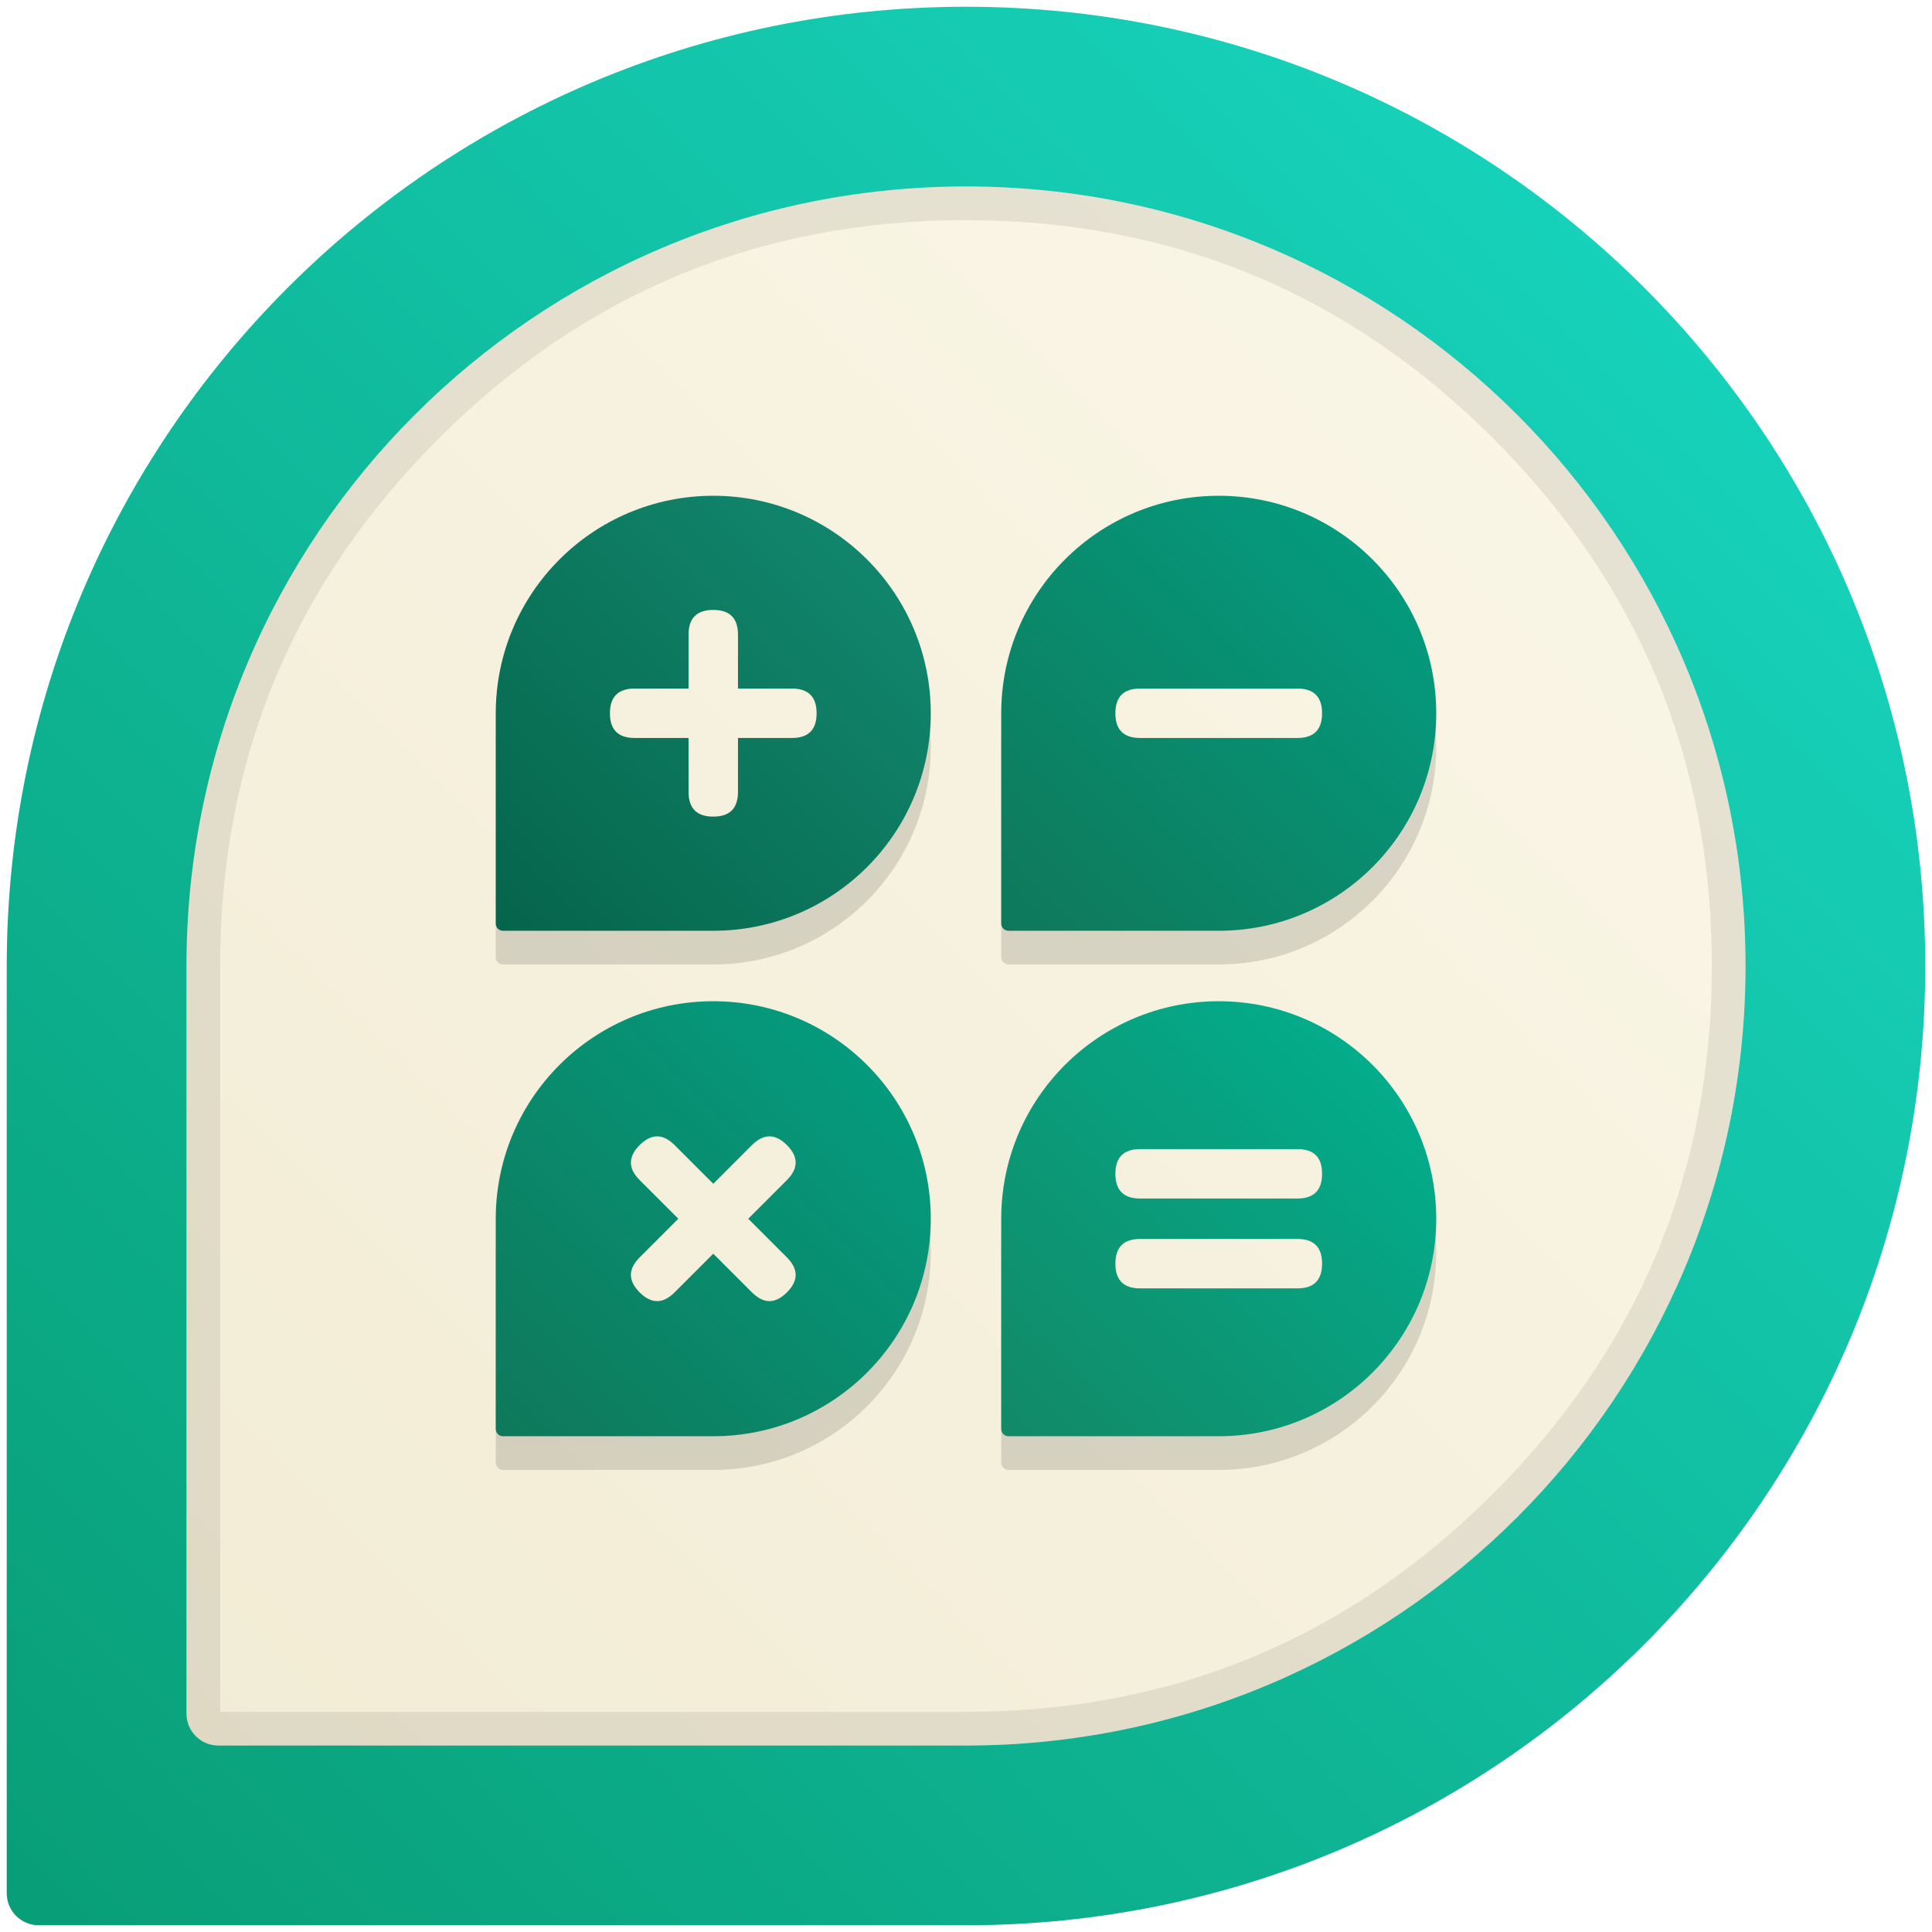
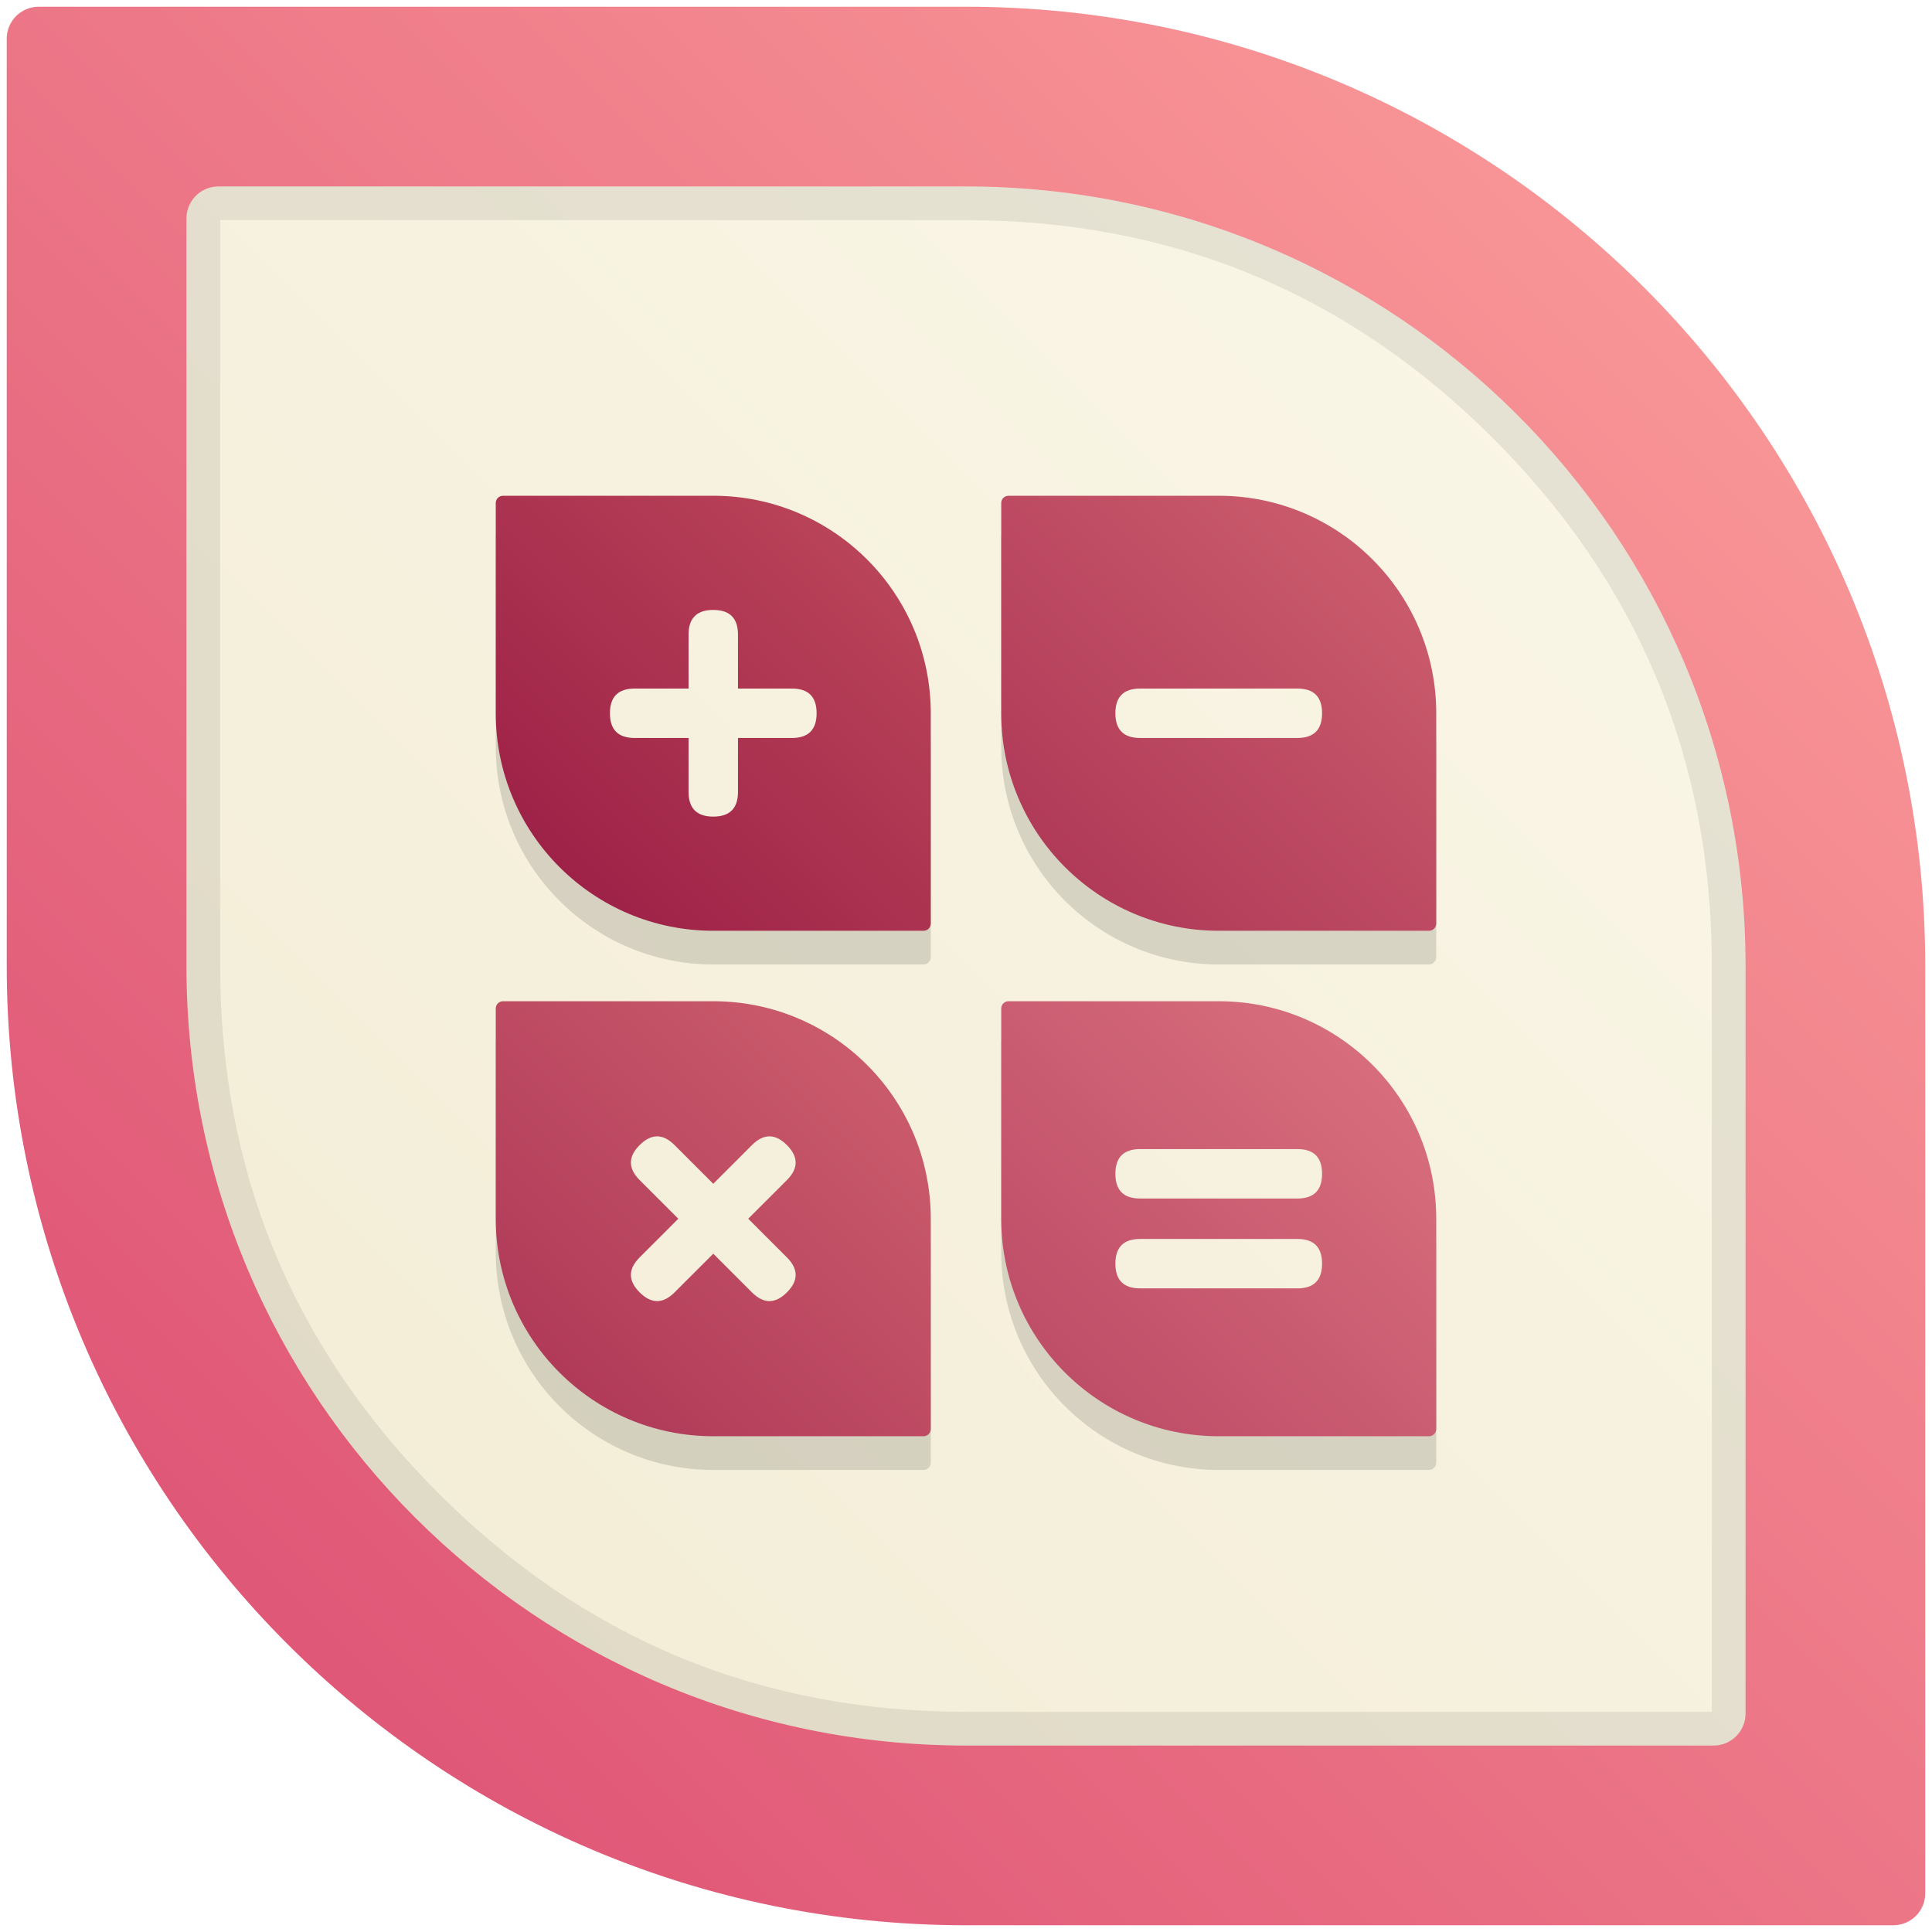
<svg xmlns="http://www.w3.org/2000/svg" width="86" height="86" viewBox="0 0 86 86">
  <defs>
    <linearGradient id="gD_0" x1="97.744" y1="182.31" x2="182.31" y2="97.744" gradientTransform="matrix(0.22674 0 0 0.22674 0 0)" gradientUnits="userSpaceOnUse">
-       <stop offset="0" stop-color="#05654B" />
-       <stop offset="1" stop-color="#138B72" />
+       <stop offset="0" stop-color="#981B44" />
+       <stop offset="1" stop-color="#BF4A5C" />
    </linearGradient>
    <linearGradient id="gF" x1="0.717" y1="85.283" x2="85.283" y2="0.717" gradientUnits="userSpaceOnUse">
-       <stop offset="0" stop-color="#089E77" />
-       <stop offset="1" stop-color="#19DAC5" />
+       <stop offset="0" stop-color="#DB4B71" />
+       <stop offset="1" stop-color="#FDA19C" />
    </linearGradient>
    <linearGradient id="gH_0" x1="97.744" y1="281.543" x2="182.31" y2="196.977" gradientTransform="matrix(0.22674 0 0 0.22674 0 0)" gradientUnits="userSpaceOnUse">
-       <stop offset="0" stop-color="#0F785A" />
-       <stop offset="1" stop-color="#03A083" />
+       <stop offset="0" stop-color="#AB3455" />
+       <stop offset="1" stop-color="#CF616F" />
    </linearGradient>
    <linearGradient id="gH_1" x1="196.977" y1="182.31" x2="281.543" y2="97.744" gradientTransform="matrix(0.22674 0 0 0.22674 0 0)" gradientUnits="userSpaceOnUse">
-       <stop offset="0" stop-color="#0F785A" />
-       <stop offset="1" stop-color="#03A083" />
+       <stop offset="0" stop-color="#AB3455" />
+       <stop offset="1" stop-color="#CF616F" />
    </linearGradient>
    <linearGradient id="gL_0" x1="196.977" y1="281.543" x2="281.543" y2="196.977" gradientTransform="matrix(0.22674 0 0 0.22674 0 0)" gradientUnits="userSpaceOnUse">
-       <stop offset="0" stop-color="#128967" />
-       <stop offset="1" stop-color="#00B291" />
+       <stop offset="0" stop-color="#BA4764" />
+       <stop offset="1" stop-color="#DC7480" />
    </linearGradient>
    <linearGradient id="gC" x1="0.717" y1="85.283" x2="85.283" y2="0.717" gradientUnits="userSpaceOnUse">
      <stop offset="0" stop-color="#F1EBD3" />
      <stop offset="1" stop-color="#FCF8EA" />
    </linearGradient>
  </defs>
-   <path fill="url(#gF)" d="M43,0.3 L43,0.3 A42.7 42.7 0 0 1 85.7,43 L85.7,43 A42.7 42.7 0 0 1 43,85.7 L1.723,85.7 A1.423 1.423 0 0 1 0.3,84.277 L0.3,43 A42.7 42.7 0 0 1 43,0.3 Z" />
-   <path fill="url(#gC)" d="M43,8.3 L43,8.3 A34.7 34.7 0 0 1 77.7,43 L77.7,43 A34.7 34.7 0 0 1 43,77.7 L9.723,77.7 A1.423 1.423 0 0 1 8.3,76.277 L8.3,43 A34.7 34.7 0 0 1 43,8.3 Z" />
-   <path fill="#000000" opacity="0.08" d="M43,8.3 C62.164,8.3 77.7,23.836 77.7,43 C77.7,62.164 62.164,77.7 43,77.7 L9.723,77.7 C8.937,77.7 8.3,77.063 8.3,76.277 L8.3,43 C8.3,23.836 23.836,8.3 43,8.3 Z M43,9.8 Q29.248,9.8 19.524,19.524 Q9.8,29.248 9.8,43 L9.8,76.2 L43,76.2 Q56.752,76.2 66.476,66.476 Q76.2,56.752 76.2,43 Q76.2,29.248 66.476,19.524 Q56.752,9.8 43,9.8 Z" />
+   <path fill="url(#gF)" d="M1.723,0.3 L43,0.3 A42.7 42.7 0 0 1 85.7,43 L85.7,84.277 A1.423 1.423 0 0 1 84.277,85.7 L43,85.7 A42.7 42.7 0 0 1 0.3,43 L0.3,1.723 A1.423 1.423 0 0 1 1.723,0.3 Z" />
+   <path fill="url(#gC)" d="M9.723,8.3 L43,8.3 A34.7 34.7 0 0 1 77.7,43 L77.7,76.277 A1.423 1.423 0 0 1 76.277,77.7 L43,77.7 A34.7 34.7 0 0 1 8.3,43 L8.3,9.723 A1.423 1.423 0 0 1 9.723,8.3 Z" />
+   <path fill="#000000" opacity="0.08" d="M9.723,8.3 L43,8.3 C62.164,8.3 77.7,23.836 77.7,43 L77.7,76.277 C77.7,77.063 77.063,77.7 76.277,77.7 L43,77.7 C23.836,77.7 8.3,62.164 8.3,43 L8.3,9.723 C8.3,8.937 8.937,8.3 9.723,8.3 Z M9.8,9.8 L9.8,43 Q9.8,56.752 19.524,66.476 Q29.248,76.2 43,76.2 L76.2,76.2 L76.2,43 Q76.2,29.248 66.476,19.524 Q56.752,9.8 43,9.8 Z" />
  <g opacity="0.13">
-     <path fill="#000000" d="M31.75,23.568 L31.75,23.568 C37.097,23.568 41.432,27.903 41.432,33.25 L41.432,33.25 C41.432,38.597 37.097,42.932 31.75,42.932 L22.391,42.932 C22.212,42.932 22.068,42.787 22.068,42.609 L22.068,33.25 C22.068,27.903 26.403,23.568 31.75,23.568 Z" />
-     <path fill="#000000" d="M54.25,23.568 L54.25,23.568 C59.597,23.568 63.932,27.903 63.932,33.25 L63.932,33.25 C63.932,38.597 59.597,42.932 54.25,42.932 L44.891,42.932 C44.712,42.932 44.568,42.787 44.568,42.609 L44.568,33.25 C44.568,27.903 48.903,23.568 54.25,23.568 Z" />
-     <path fill="#000000" d="M31.75,46.068 L31.75,46.068 C37.097,46.068 41.432,50.403 41.432,55.75 L41.432,55.75 C41.432,61.097 37.097,65.432 31.75,65.432 L22.391,65.432 C22.212,65.432 22.068,65.287 22.068,65.109 L22.068,55.75 C22.068,50.403 26.403,46.068 31.75,46.068 Z" />
-     <path fill="#000000" d="M54.25,46.068 L54.25,46.068 C59.597,46.068 63.932,50.403 63.932,55.75 L63.932,55.75 C63.932,61.097 59.597,65.432 54.25,65.432 L44.891,65.432 C44.712,65.432 44.568,65.287 44.568,65.109 L44.568,55.75 C44.568,50.403 48.903,46.068 54.25,46.068 Z" />
+     <path fill="#000000" d="M22.391,23.568 L31.75,23.568 C37.097,23.568 41.432,27.903 41.432,33.25 L41.432,42.609 C41.432,42.787 41.287,42.932 41.109,42.932 L31.75,42.932 C26.403,42.932 22.068,38.597 22.068,33.25 L22.068,23.891 C22.068,23.712 22.212,23.568 22.391,23.568 Z" />
+     <path fill="#000000" d="M44.891,23.568 L54.25,23.568 C59.597,23.568 63.932,27.903 63.932,33.25 L63.932,42.609 C63.932,42.787 63.787,42.932 63.609,42.932 L54.25,42.932 C48.903,42.932 44.568,38.597 44.568,33.25 L44.568,23.891 C44.568,23.712 44.712,23.568 44.891,23.568 Z" />
+     <path fill="#000000" d="M22.391,46.068 L31.75,46.068 C37.097,46.068 41.432,50.403 41.432,55.75 L41.432,65.109 C41.432,65.287 41.287,65.432 41.109,65.432 L31.75,65.432 C26.403,65.432 22.068,61.097 22.068,55.75 L22.068,46.391 C22.068,46.212 22.212,46.068 22.391,46.068 Z" />
+     <path fill="#000000" d="M44.891,46.068 L54.25,46.068 C59.597,46.068 63.932,50.403 63.932,55.75 L63.932,65.109 C63.932,65.287 63.787,65.432 63.609,65.432 L54.25,65.432 C48.903,65.432 44.568,61.097 44.568,55.75 L44.568,46.391 C44.568,46.212 44.712,46.068 44.891,46.068 Z" />
  </g>
-   <path fill="url(#gD_0)" d="M31.75,22.068 L31.75,22.068 C37.097,22.068 41.432,26.403 41.432,31.75 L41.432,31.75 C41.432,37.097 37.097,41.432 31.75,41.432 L22.391,41.432 C22.212,41.432 22.068,41.287 22.068,41.109 L22.068,31.75 C22.068,26.403 26.403,22.068 31.75,22.068 Z" />
+   <path fill="url(#gD_0)" d="M22.391,22.068 L31.75,22.068 C37.097,22.068 41.432,26.403 41.432,31.75 L41.432,41.109 C41.432,41.287 41.287,41.432 41.109,41.432 L31.75,41.432 C26.403,41.432 22.068,37.097 22.068,31.75 L22.068,22.391 C22.068,22.212 22.212,22.068 22.391,22.068 Z" />
  <path fill="url(#gC)" d="M28.25,30.65 L30.65,30.65 L30.65,28.25 Q30.65,27.15 31.75,27.15 Q32.85,27.15 32.85,28.25 L32.85,30.65 L35.25,30.65 Q36.35,30.65 36.35,31.75 Q36.35,32.85 35.25,32.85 L32.85,32.85 L32.85,35.25 Q32.85,36.35 31.75,36.35 Q30.65,36.35 30.65,35.25 L30.65,32.85 L28.25,32.85 Q27.15,32.85 27.15,31.75 Q27.15,30.65 28.25,30.65 Z" />
-   <path fill="url(#gH_1)" d="M54.25,22.068 L54.25,22.068 C59.597,22.068 63.932,26.403 63.932,31.75 L63.932,31.75 C63.932,37.097 59.597,41.432 54.25,41.432 L44.891,41.432 C44.712,41.432 44.568,41.287 44.568,41.109 L44.568,31.75 C44.568,26.403 48.903,22.068 54.25,22.068 Z" />
+   <path fill="url(#gH_1)" d="M44.891,22.068 L54.25,22.068 C59.597,22.068 63.932,26.403 63.932,31.75 L63.932,41.109 C63.932,41.287 63.787,41.432 63.609,41.432 L54.25,41.432 C48.903,41.432 44.568,37.097 44.568,31.75 L44.568,22.391 C44.568,22.212 44.712,22.068 44.891,22.068 Z" />
  <path fill="url(#gC)" d="M50.75,30.65 L57.75,30.65 Q58.85,30.65 58.85,31.75 Q58.85,32.85 57.75,32.85 L50.75,32.85 Q49.65,32.85 49.65,31.75 Q49.65,30.65 50.75,30.65 Z" />
-   <path fill="url(#gH_0)" d="M31.75,44.568 L31.75,44.568 C37.097,44.568 41.432,48.903 41.432,54.25 L41.432,54.25 C41.432,59.597 37.097,63.932 31.75,63.932 L22.391,63.932 C22.212,63.932 22.068,63.787 22.068,63.609 L22.068,54.25 C22.068,48.903 26.403,44.568 31.75,44.568 Z" />
+   <path fill="url(#gH_0)" d="M22.391,44.568 L31.75,44.568 C37.097,44.568 41.432,48.903 41.432,54.25 L41.432,63.609 C41.432,63.787 41.287,63.932 41.109,63.932 L31.75,63.932 C26.403,63.932 22.068,59.597 22.068,54.25 L22.068,44.891 C22.068,44.712 22.212,44.568 22.391,44.568 Z" />
  <path fill="url(#gC)" d="M30.028,50.972 L31.75,52.694 L33.472,50.972 Q33.861,50.583 34.25,50.583 Q34.639,50.583 35.028,50.972 Q35.806,51.75 35.028,52.528 L33.306,54.25 L35.028,55.972 Q35.806,56.75 35.028,57.528 Q34.639,57.917 34.25,57.917 Q33.861,57.917 33.472,57.528 L31.75,55.806 L30.028,57.528 Q29.639,57.917 29.25,57.917 Q28.861,57.917 28.472,57.528 Q27.694,56.75 28.472,55.972 L30.194,54.25 L28.472,52.528 Q27.694,51.75 28.472,50.972 Q28.861,50.583 29.25,50.583 Q29.639,50.583 30.028,50.972 Z" />
-   <path fill="url(#gL_0)" d="M54.25,44.568 L54.25,44.568 C59.597,44.568 63.932,48.903 63.932,54.25 L63.932,54.25 C63.932,59.597 59.597,63.932 54.25,63.932 L44.891,63.932 C44.712,63.932 44.568,63.787 44.568,63.609 L44.568,54.25 C44.568,48.903 48.903,44.568 54.25,44.568 Z" />
+   <path fill="url(#gL_0)" d="M44.891,44.568 L54.25,44.568 C59.597,44.568 63.932,48.903 63.932,54.25 L63.932,63.609 C63.932,63.787 63.787,63.932 63.609,63.932 L54.25,63.932 C48.903,63.932 44.568,59.597 44.568,54.25 L44.568,44.891 C44.568,44.712 44.712,44.568 44.891,44.568 Z" />
  <path fill="url(#gC)" d="M50.75,51.15 L57.75,51.15 Q58.85,51.15 58.85,52.25 Q58.85,53.35 57.75,53.35 L50.75,53.35 Q49.65,53.35 49.65,52.25 Q49.65,51.15 50.75,51.15 Z M50.75,55.15 L57.75,55.15 Q58.85,55.15 58.85,56.25 Q58.85,57.35 57.75,57.35 L50.75,57.35 Q49.65,57.35 49.65,56.25 Q49.65,55.15 50.75,55.15 Z" />
</svg>
